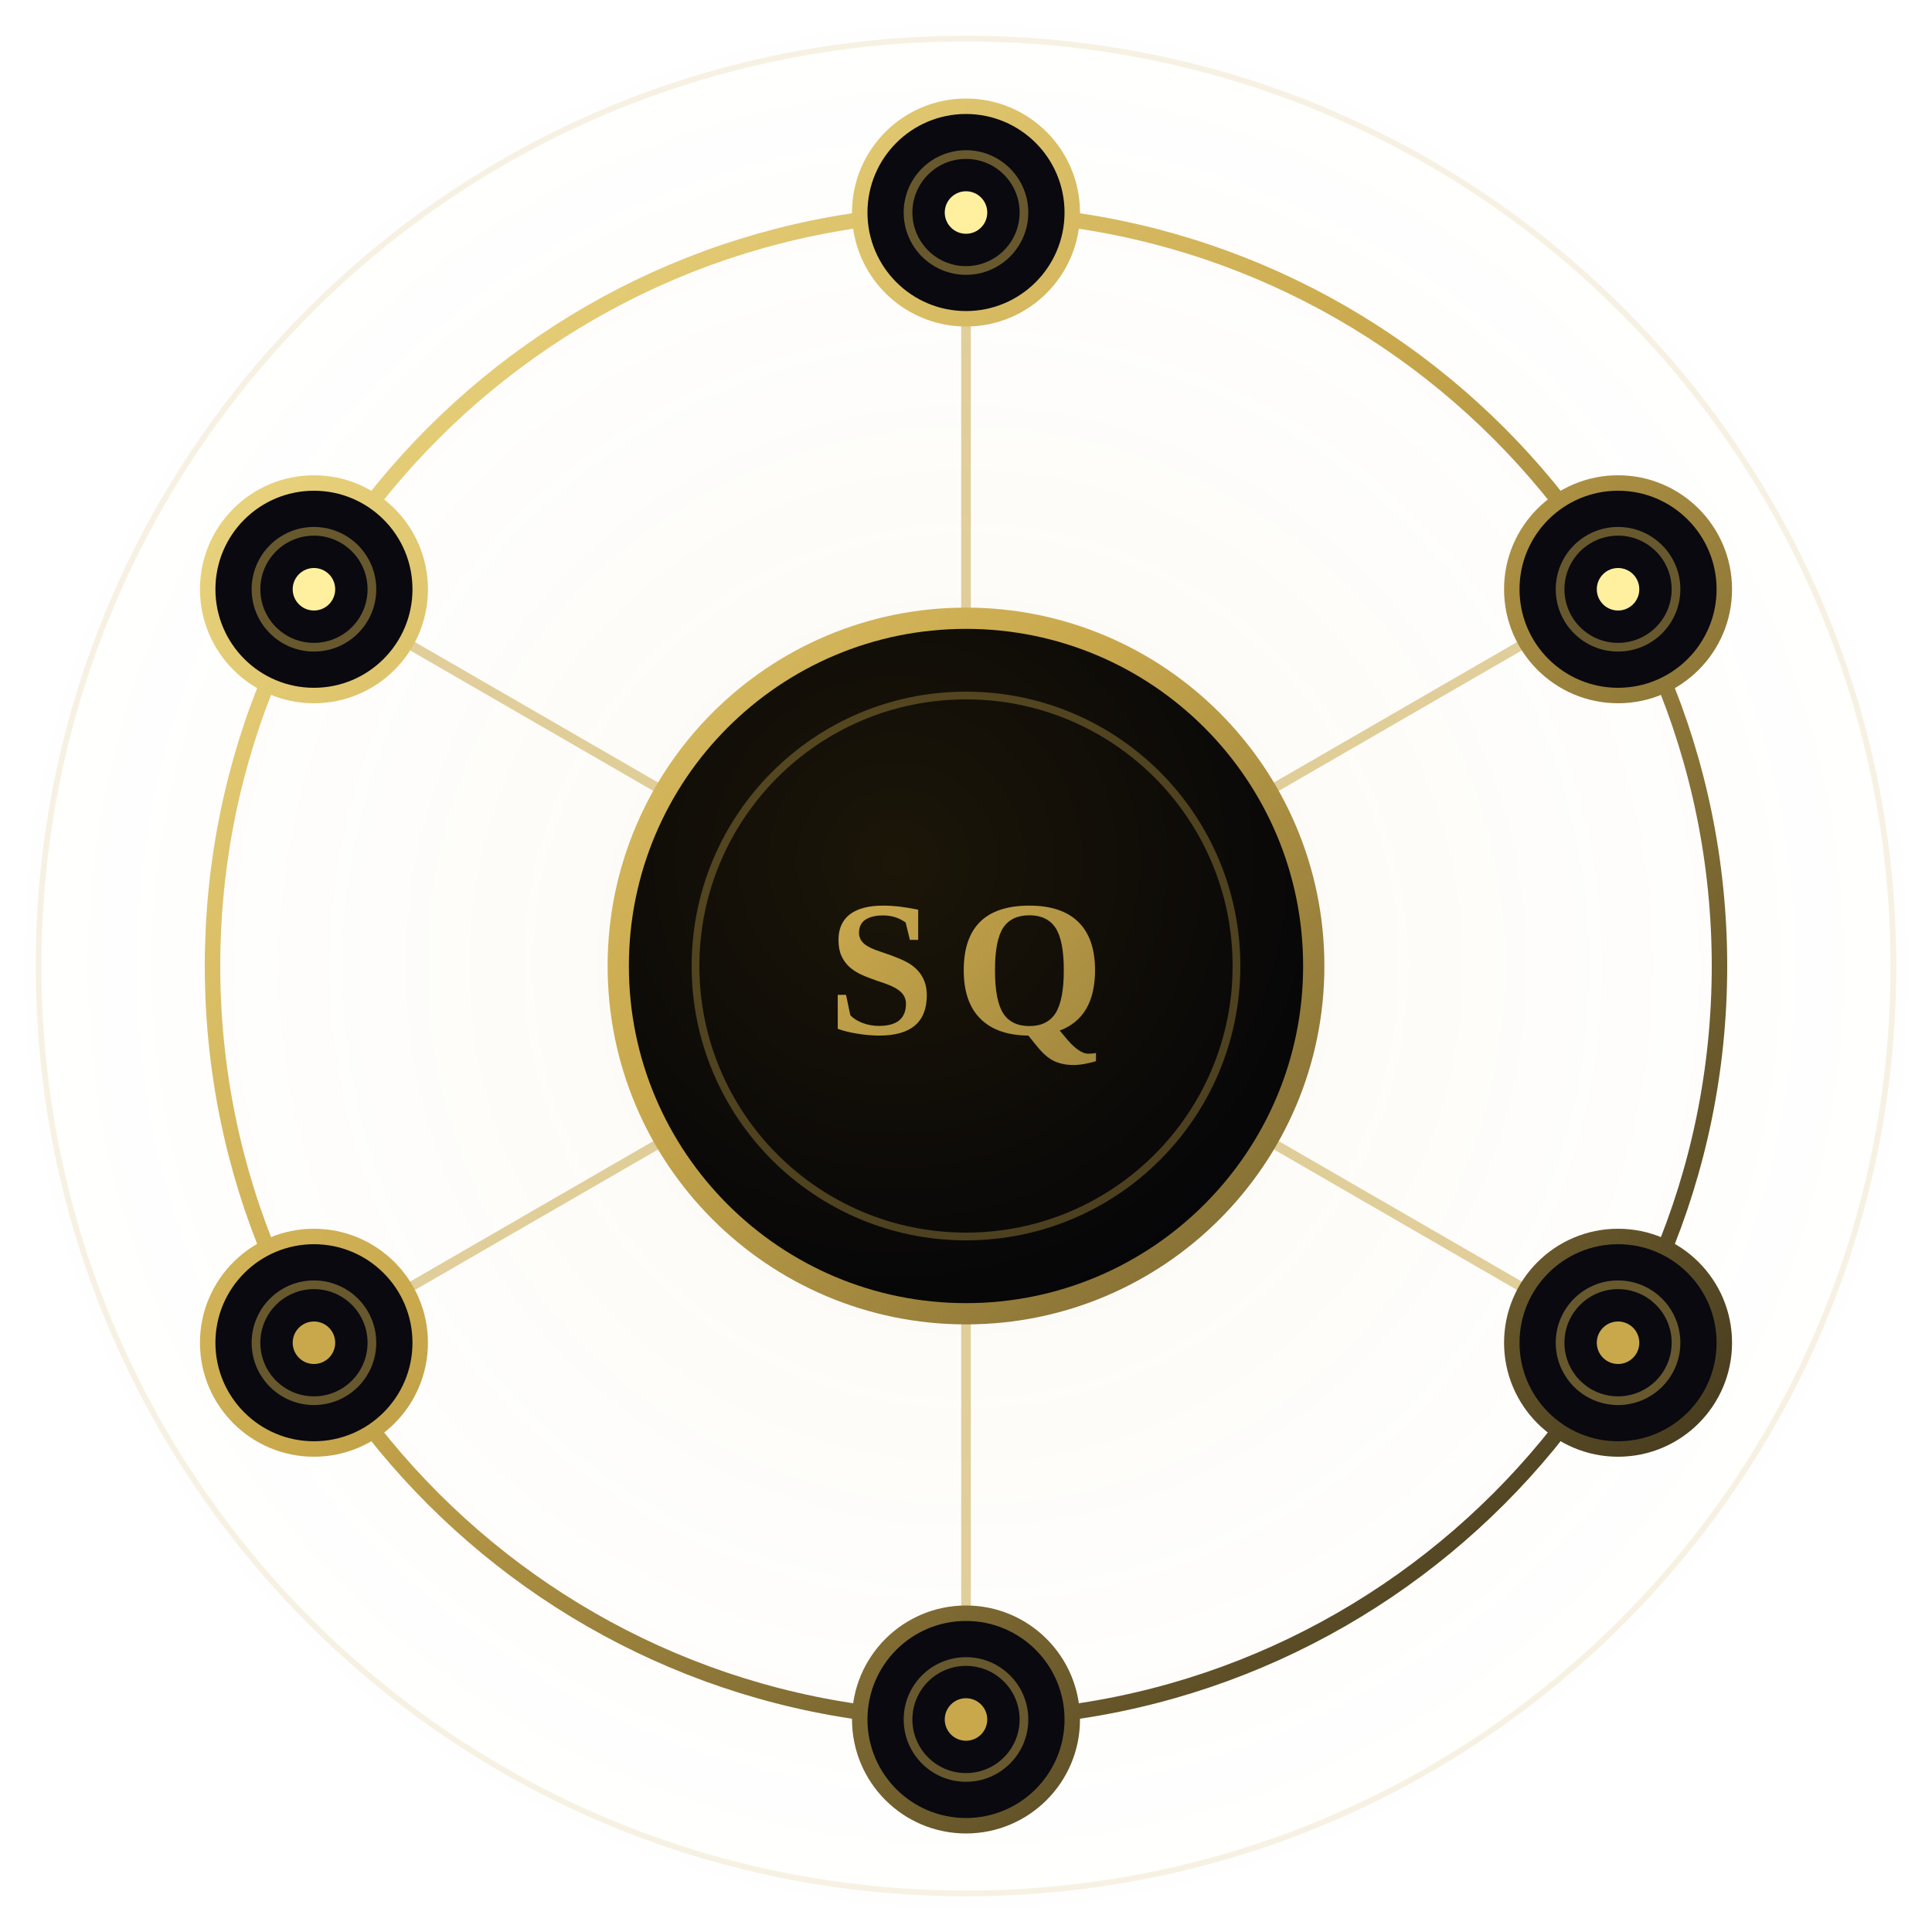
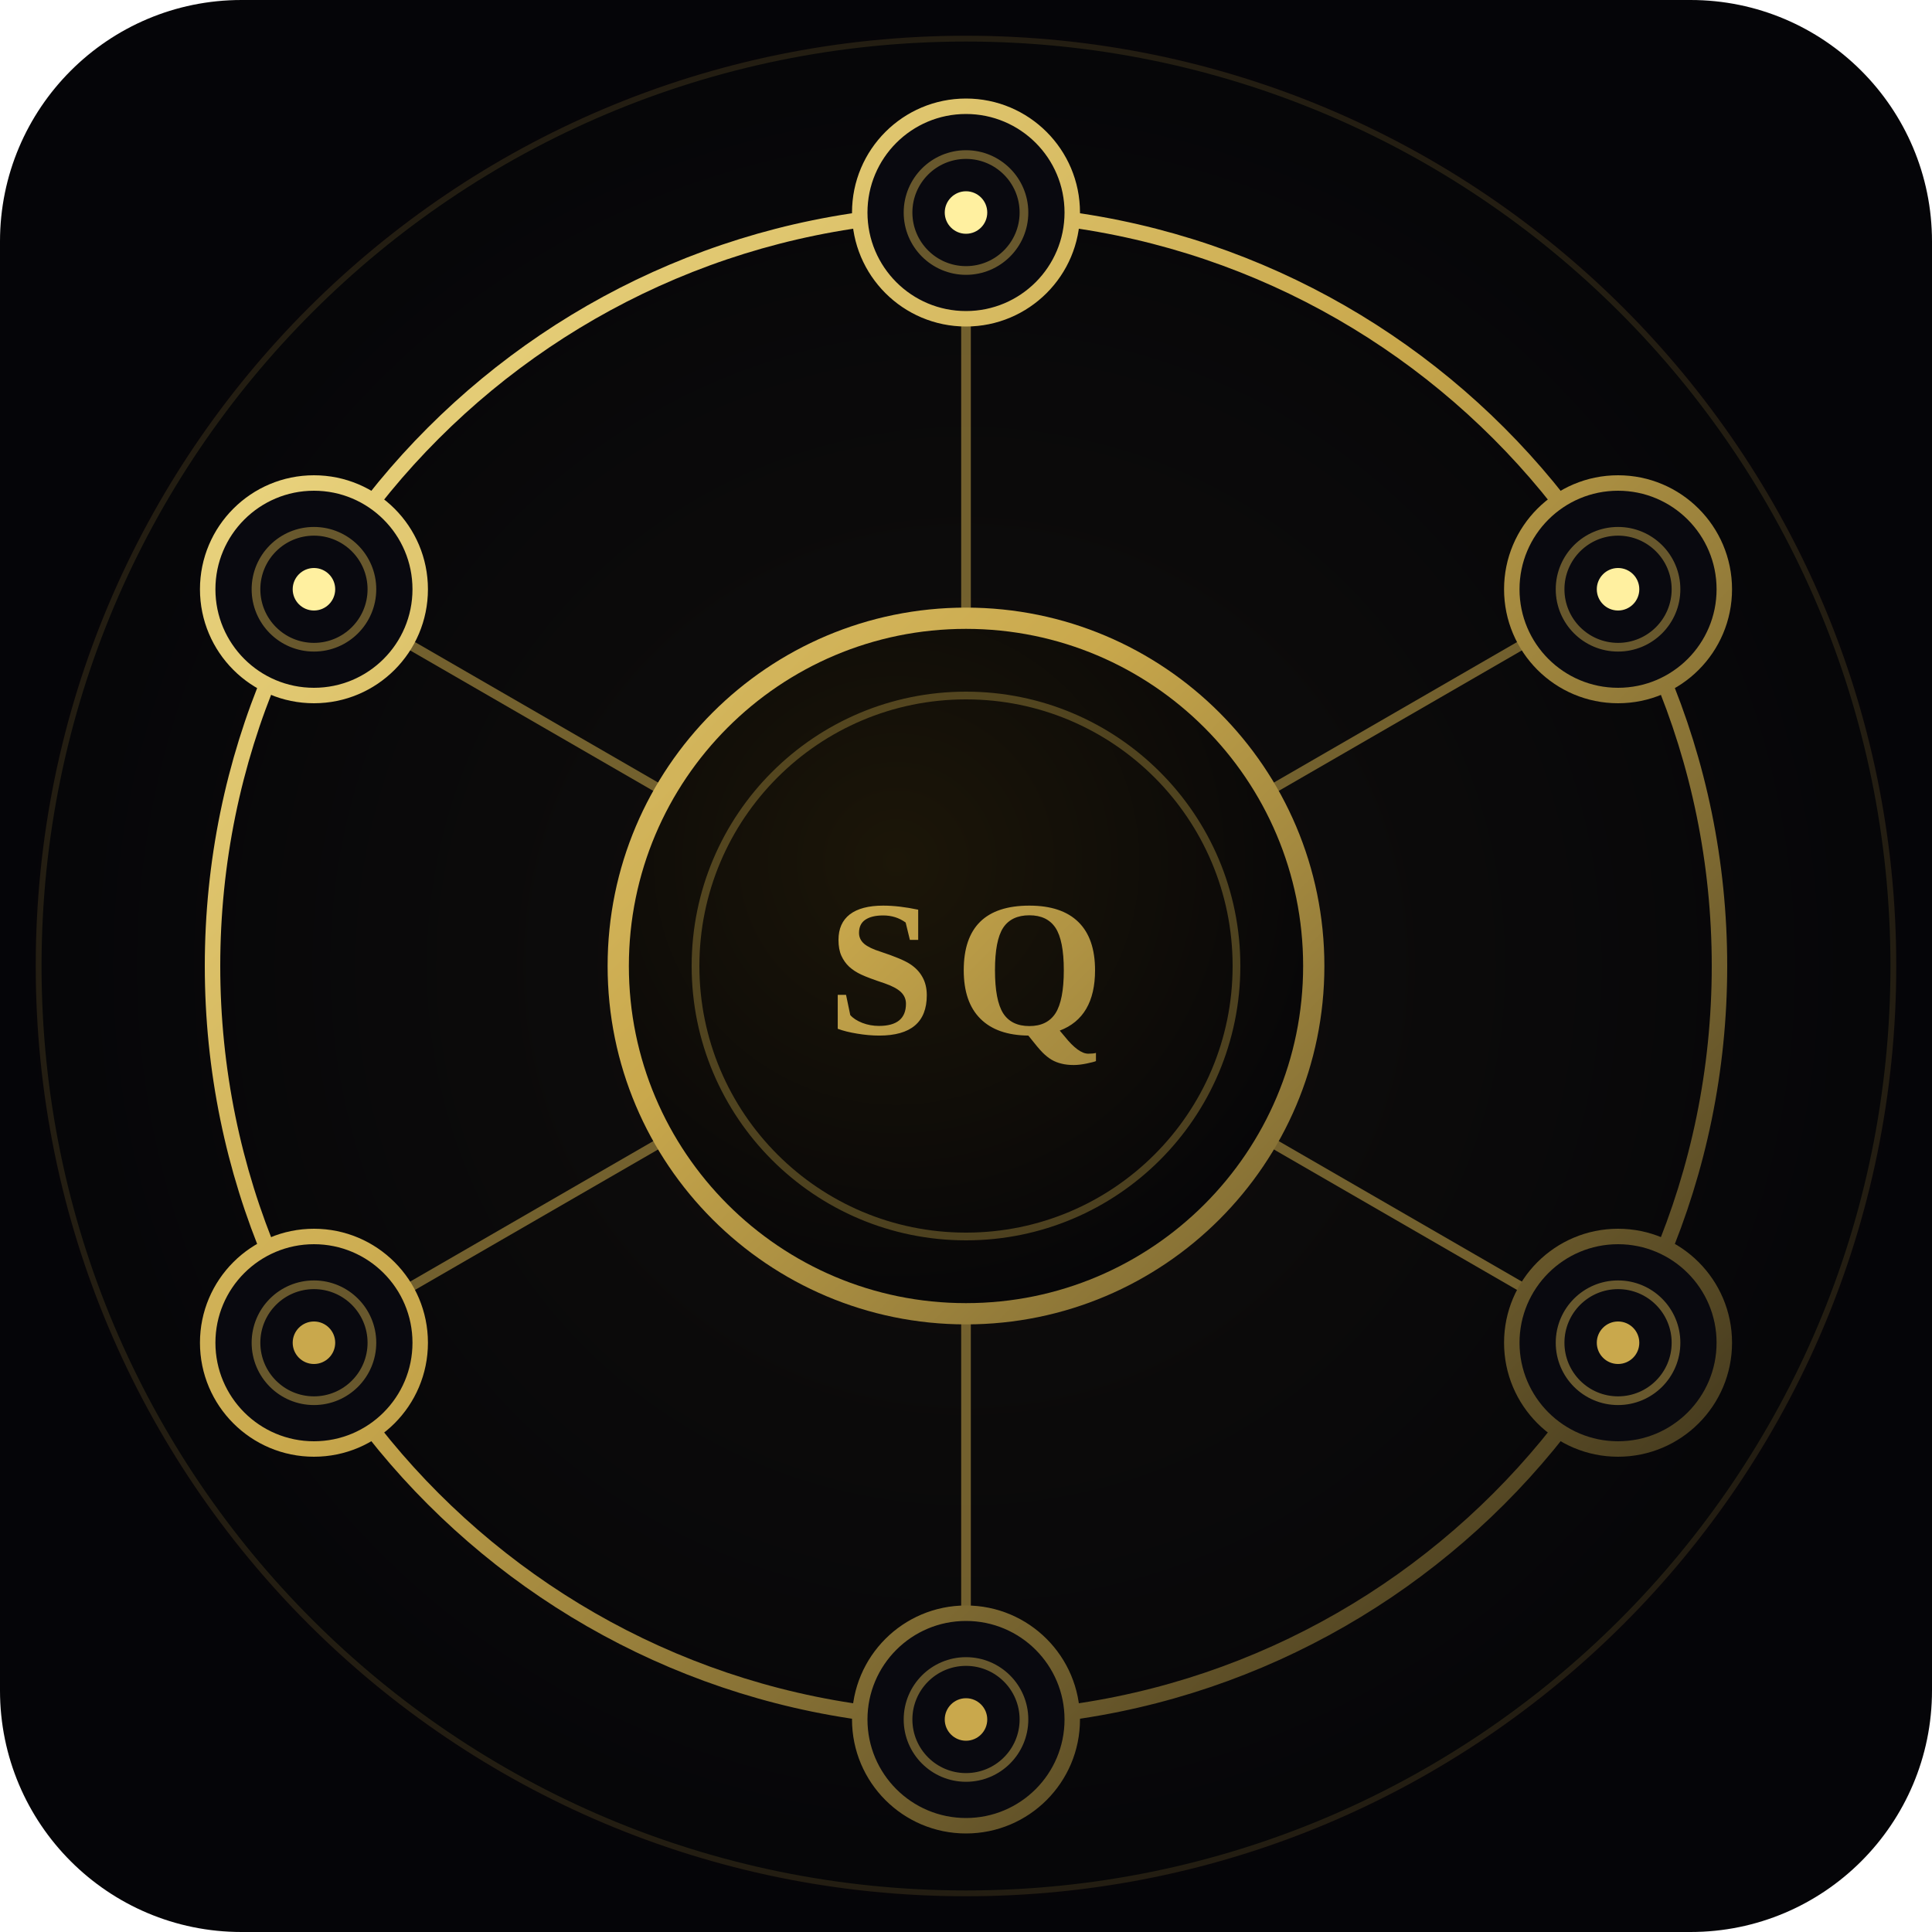
<svg xmlns="http://www.w3.org/2000/svg" width="200" height="200" viewBox="0 0 200 200" fill="none">
+   <rect x="0" y="0" width="200" height="200" rx="25" fill="#050508" />
  <defs>
    <radialGradient id="hubBg" cx="40%" cy="35%" r="70%">
      <stop offset="0%" stop-color="#1c1608" />
      <stop offset="100%" stop-color="#050508" />
    </radialGradient>
    <linearGradient id="acGrad" x1="0" y1="0" x2="200" y2="200" gradientUnits="userSpaceOnUse">
      <stop offset="0%" stop-color="#fff0a0" />
      <stop offset="45%" stop-color="#c9a84c" />
      <stop offset="100%" stop-color="#050508" />
    </linearGradient>
    <radialGradient id="bgGlow" cx="50%" cy="50%" r="50%">
      <stop offset="0%" stop-color="#c9a84c" stop-opacity="0.06" />
      <stop offset="100%" stop-color="#c9a84c" stop-opacity="0" />
    </radialGradient>
  </defs>
  <circle cx="100" cy="100" r="99" fill="url(#bgGlow)" />
  <circle cx="100" cy="100" r="96" fill="none" stroke="#c9a84c" stroke-width="0.6" stroke-opacity="0.15" />
  <circle cx="100" cy="100" r="78.00" fill="none" stroke="url(#acGrad)" stroke-width="1.6" />
  <line x1="100" y1="100" x2="100" y2="22.00" stroke="#c9a84c" stroke-width="1" stroke-opacity="0.55" />
  <line x1="100" y1="100" x2="167.5" y2="61.0" stroke="#c9a84c" stroke-width="1" stroke-opacity="0.55" />
  <line x1="100" y1="100" x2="167.5" y2="139.0" stroke="#c9a84c" stroke-width="1" stroke-opacity="0.55" />
  <line x1="100" y1="100" x2="100" y2="178.00" stroke="#c9a84c" stroke-width="1" stroke-opacity="0.55" />
  <line x1="100" y1="100" x2="32.5" y2="139.0" stroke="#c9a84c" stroke-width="1" stroke-opacity="0.55" />
  <line x1="100" y1="100" x2="32.5" y2="61.0" stroke="#c9a84c" stroke-width="1" stroke-opacity="0.55" />
  <circle cx="100" cy="22.00" r="11.000" fill="#09090f" stroke="url(#acGrad)" stroke-width="1.6" />
  <circle cx="100" cy="22.00" r="6.00" fill="none" stroke="#c9a84c" stroke-width="0.9" stroke-opacity="0.5" />
  <circle cx="100" cy="22.00" r="2.200" fill="#fff0a0" />
  <circle cx="167.5" cy="61.0" r="11.000" fill="#09090f" stroke="url(#acGrad)" stroke-width="1.6" />
  <circle cx="167.5" cy="61.0" r="6.00" fill="none" stroke="#c9a84c" stroke-width="0.9" stroke-opacity="0.5" />
  <circle cx="167.5" cy="61.0" r="2.200" fill="#fff0a0" />
  <circle cx="167.5" cy="139.0" r="11.000" fill="#09090f" stroke="url(#acGrad)" stroke-width="1.6" />
  <circle cx="167.5" cy="139.0" r="6.00" fill="none" stroke="#c9a84c" stroke-width="0.9" stroke-opacity="0.5" />
  <circle cx="167.5" cy="139.0" r="2.200" fill="#c9a84c" />
  <circle cx="100" cy="178.00" r="11.000" fill="#09090f" stroke="url(#acGrad)" stroke-width="1.6" />
  <circle cx="100" cy="178.00" r="6.00" fill="none" stroke="#c9a84c" stroke-width="0.9" stroke-opacity="0.5" />
  <circle cx="100" cy="178.00" r="2.200" fill="#c9a84c" />
  <circle cx="32.5" cy="139.0" r="11.000" fill="#09090f" stroke="url(#acGrad)" stroke-width="1.6" />
  <circle cx="32.5" cy="139.0" r="6.00" fill="none" stroke="#c9a84c" stroke-width="0.9" stroke-opacity="0.5" />
  <circle cx="32.5" cy="139.0" r="2.200" fill="#c9a84c" />
  <circle cx="32.5" cy="61.0" r="11.000" fill="#09090f" stroke="url(#acGrad)" stroke-width="1.6" />
  <circle cx="32.5" cy="61.0" r="6.00" fill="none" stroke="#c9a84c" stroke-width="0.9" stroke-opacity="0.5" />
  <circle cx="32.5" cy="61.0" r="2.200" fill="#fff0a0" />
  <circle cx="100" cy="100" r="36.00" fill="url(#hubBg)" stroke="url(#acGrad)" stroke-width="2.2" />
  <circle cx="100" cy="100" r="28.00" fill="none" stroke="#c9a84c" stroke-width="0.8" stroke-opacity="0.35" />
  <text x="100" y="107.0" text-anchor="middle" font-family="Georgia, 'Times New Roman', serif" font-size="20.0" font-weight="700" fill="url(#acGrad)" letter-spacing="2">SQ</text>
</svg>
